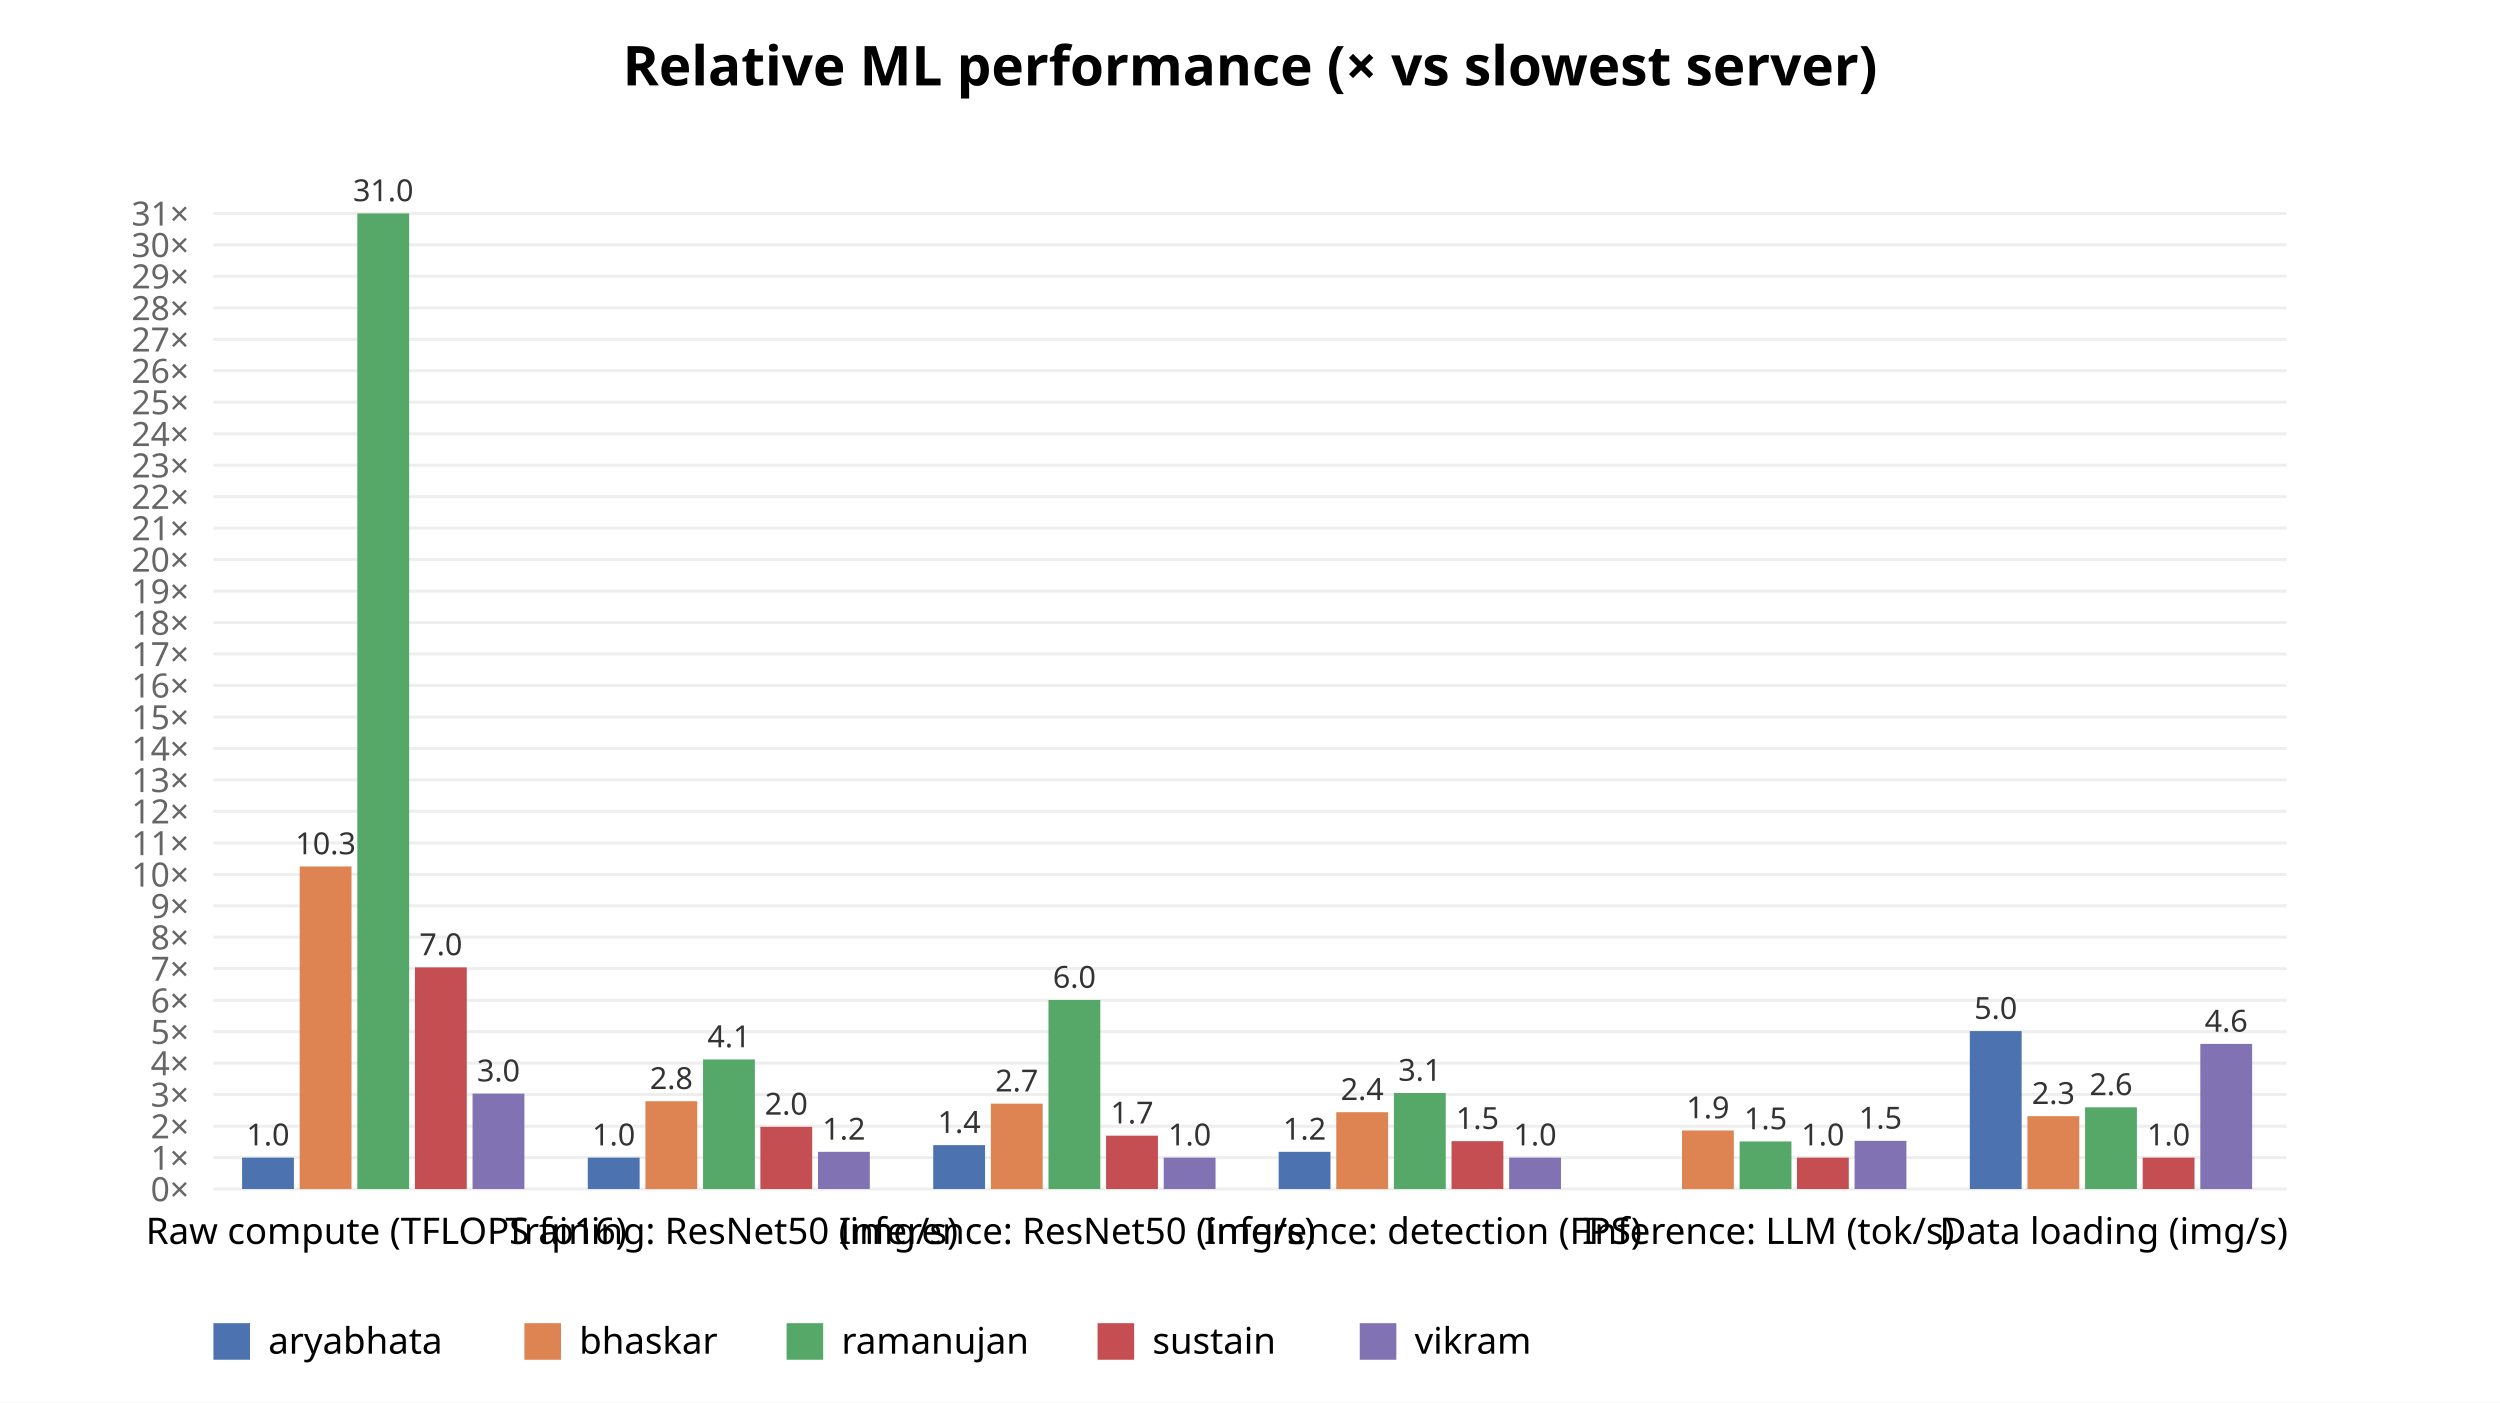
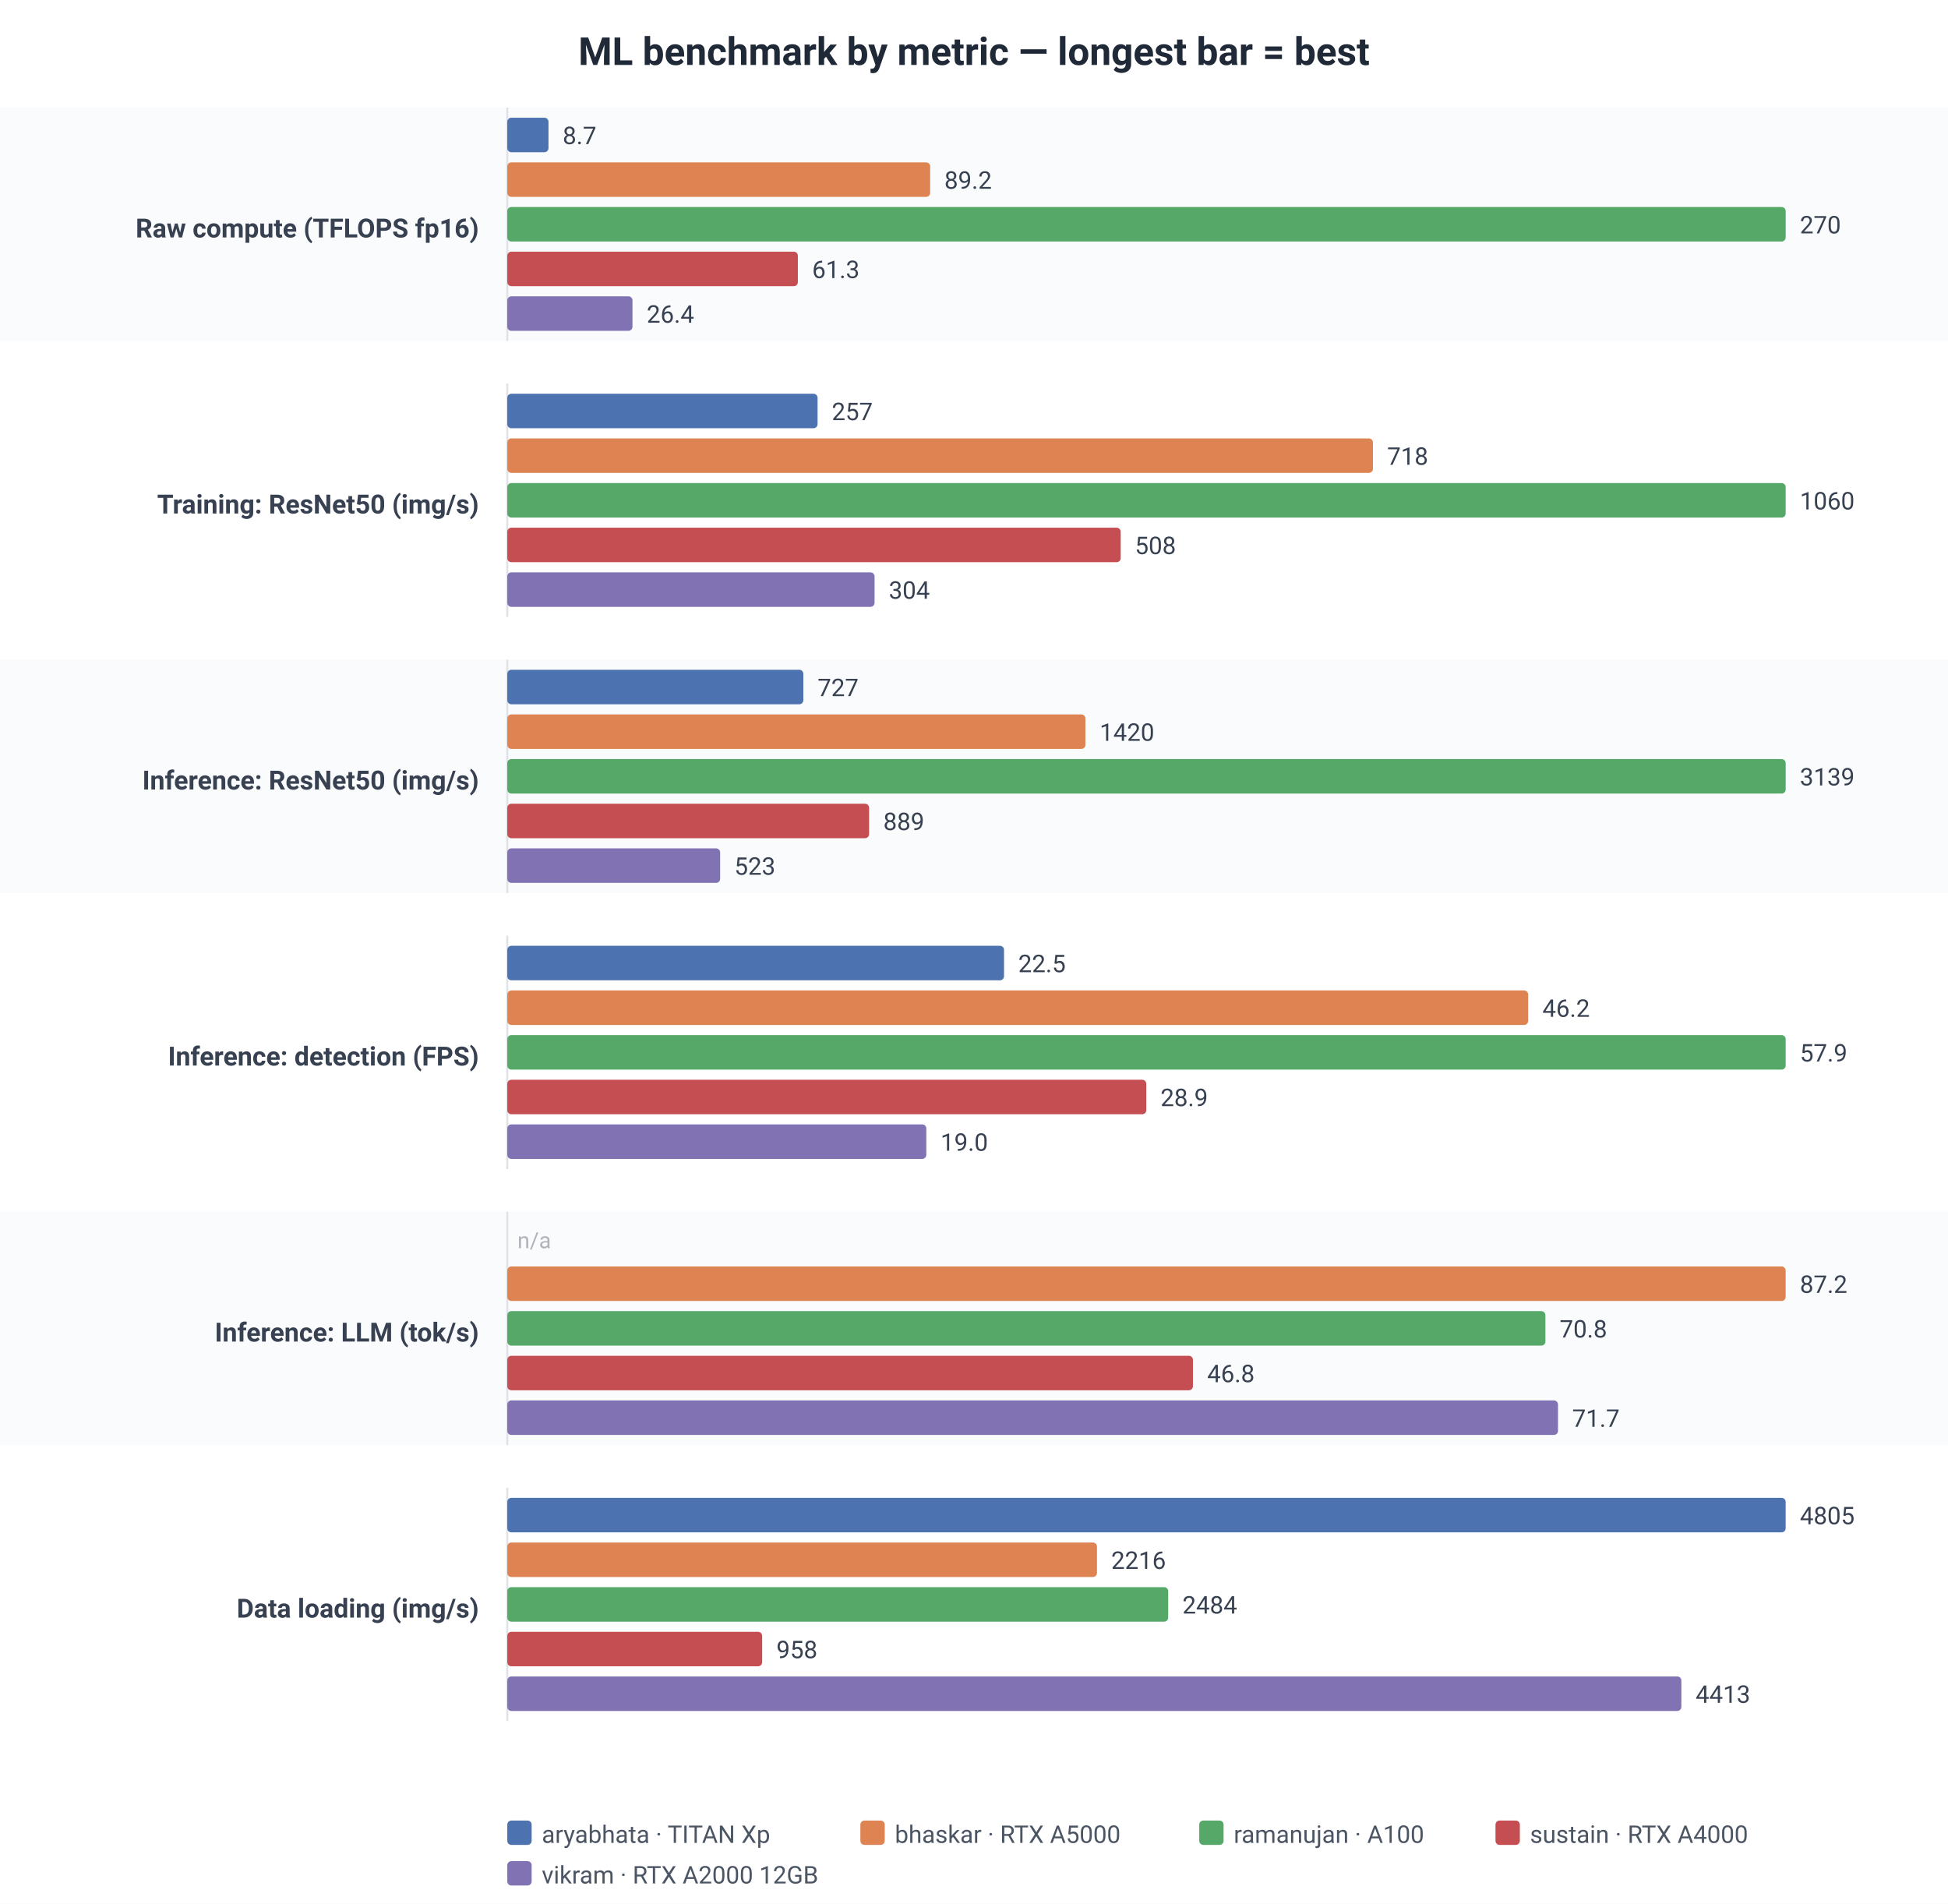
- <svg xmlns="http://www.w3.org/2000/svg" viewBox="0 0 820 460" font-family="sans-serif">
-   <rect width="820" height="460" fill="white" />
-   <text x="410.0" y="28" text-anchor="middle" font-size="18" font-weight="bold">Relative ML performance (× vs slowest server)</text>
-   <line x1="70" y1="390.0" x2="750" y2="390.0" stroke="#eee" />
-   <text x="62" y="394.0" text-anchor="end" font-size="11" fill="#666">0×</text>
-   <line x1="70" y1="379.7" x2="750" y2="379.7" stroke="#eee" />
-   <text x="62" y="383.7" text-anchor="end" font-size="11" fill="#666">1×</text>
-   <line x1="70" y1="369.4" x2="750" y2="369.4" stroke="#eee" />
-   <text x="62" y="373.4" text-anchor="end" font-size="11" fill="#666">2×</text>
-   <line x1="70" y1="359.0" x2="750" y2="359.0" stroke="#eee" />
-   <text x="62" y="363.0" text-anchor="end" font-size="11" fill="#666">3×</text>
-   <line x1="70" y1="348.7" x2="750" y2="348.7" stroke="#eee" />
-   <text x="62" y="352.7" text-anchor="end" font-size="11" fill="#666">4×</text>
-   <line x1="70" y1="338.4" x2="750" y2="338.4" stroke="#eee" />
-   <text x="62" y="342.4" text-anchor="end" font-size="11" fill="#666">5×</text>
-   <line x1="70" y1="328.1" x2="750" y2="328.1" stroke="#eee" />
-   <text x="62" y="332.1" text-anchor="end" font-size="11" fill="#666">6×</text>
-   <line x1="70" y1="317.7" x2="750" y2="317.7" stroke="#eee" />
-   <text x="62" y="321.7" text-anchor="end" font-size="11" fill="#666">7×</text>
-   <line x1="70" y1="307.4" x2="750" y2="307.4" stroke="#eee" />
-   <text x="62" y="311.4" text-anchor="end" font-size="11" fill="#666">8×</text>
-   <line x1="70" y1="297.1" x2="750" y2="297.1" stroke="#eee" />
-   <text x="62" y="301.1" text-anchor="end" font-size="11" fill="#666">9×</text>
-   <line x1="70" y1="286.8" x2="750" y2="286.8" stroke="#eee" />
-   <text x="62" y="290.8" text-anchor="end" font-size="11" fill="#666">10×</text>
-   <line x1="70" y1="276.5" x2="750" y2="276.5" stroke="#eee" />
-   <text x="62" y="280.5" text-anchor="end" font-size="11" fill="#666">11×</text>
-   <line x1="70" y1="266.1" x2="750" y2="266.1" stroke="#eee" />
-   <text x="62" y="270.1" text-anchor="end" font-size="11" fill="#666">12×</text>
-   <line x1="70" y1="255.8" x2="750" y2="255.8" stroke="#eee" />
-   <text x="62" y="259.8" text-anchor="end" font-size="11" fill="#666">13×</text>
-   <line x1="70" y1="245.5" x2="750" y2="245.5" stroke="#eee" />
-   <text x="62" y="249.5" text-anchor="end" font-size="11" fill="#666">14×</text>
-   <line x1="70" y1="235.2" x2="750" y2="235.2" stroke="#eee" />
-   <text x="62" y="239.2" text-anchor="end" font-size="11" fill="#666">15×</text>
-   <line x1="70" y1="224.8" x2="750" y2="224.8" stroke="#eee" />
-   <text x="62" y="228.8" text-anchor="end" font-size="11" fill="#666">16×</text>
-   <line x1="70" y1="214.5" x2="750" y2="214.5" stroke="#eee" />
-   <text x="62" y="218.5" text-anchor="end" font-size="11" fill="#666">17×</text>
-   <line x1="70" y1="204.2" x2="750" y2="204.2" stroke="#eee" />
-   <text x="62" y="208.2" text-anchor="end" font-size="11" fill="#666">18×</text>
-   <line x1="70" y1="193.9" x2="750" y2="193.9" stroke="#eee" />
-   <text x="62" y="197.9" text-anchor="end" font-size="11" fill="#666">19×</text>
-   <line x1="70" y1="183.5" x2="750" y2="183.5" stroke="#eee" />
-   <text x="62" y="187.5" text-anchor="end" font-size="11" fill="#666">20×</text>
-   <line x1="70" y1="173.2" x2="750" y2="173.2" stroke="#eee" />
-   <text x="62" y="177.2" text-anchor="end" font-size="11" fill="#666">21×</text>
-   <line x1="70" y1="162.9" x2="750" y2="162.9" stroke="#eee" />
-   <text x="62" y="166.9" text-anchor="end" font-size="11" fill="#666">22×</text>
-   <line x1="70" y1="152.6" x2="750" y2="152.6" stroke="#eee" />
-   <text x="62" y="156.6" text-anchor="end" font-size="11" fill="#666">23×</text>
-   <line x1="70" y1="142.3" x2="750" y2="142.3" stroke="#eee" />
-   <text x="62" y="146.3" text-anchor="end" font-size="11" fill="#666">24×</text>
-   <line x1="70" y1="131.9" x2="750" y2="131.9" stroke="#eee" />
-   <text x="62" y="135.9" text-anchor="end" font-size="11" fill="#666">25×</text>
-   <line x1="70" y1="121.6" x2="750" y2="121.6" stroke="#eee" />
-   <text x="62" y="125.6" text-anchor="end" font-size="11" fill="#666">26×</text>
-   <line x1="70" y1="111.3" x2="750" y2="111.3" stroke="#eee" />
-   <text x="62" y="115.3" text-anchor="end" font-size="11" fill="#666">27×</text>
-   <line x1="70" y1="101.0" x2="750" y2="101.0" stroke="#eee" />
-   <text x="62" y="105.0" text-anchor="end" font-size="11" fill="#666">28×</text>
-   <line x1="70" y1="90.6" x2="750" y2="90.6" stroke="#eee" />
-   <text x="62" y="94.6" text-anchor="end" font-size="11" fill="#666">29×</text>
-   <line x1="70" y1="80.3" x2="750" y2="80.3" stroke="#eee" />
-   <text x="62" y="84.3" text-anchor="end" font-size="11" fill="#666">30×</text>
-   <line x1="70" y1="70.0" x2="750" y2="70.0" stroke="#eee" />
-   <text x="62" y="74.0" text-anchor="end" font-size="11" fill="#666">31×</text>
-   <rect x="79.4" y="379.7" width="17.0" height="10.3" fill="#4C72B0" />
-   <text x="87.9" y="375.7" text-anchor="middle" font-size="10" fill="#333">1.0</text>
-   <rect x="98.3" y="284.2" width="17.0" height="105.8" fill="#DD8452" />
-   <text x="106.8" y="280.2" text-anchor="middle" font-size="10" fill="#333">10.3</text>
-   <rect x="117.2" y="70.0" width="17.0" height="320.0" fill="#55A868" />
-   <text x="125.7" y="66.0" text-anchor="middle" font-size="10" fill="#333">31.0</text>
-   <rect x="136.1" y="317.3" width="17.0" height="72.7" fill="#C44E52" />
-   <text x="144.6" y="313.3" text-anchor="middle" font-size="10" fill="#333">7.0</text>
-   <rect x="155.0" y="358.7" width="17.0" height="31.3" fill="#8172B3" />
-   <text x="163.5" y="354.7" text-anchor="middle" font-size="10" fill="#333">3.0</text>
-   <text x="126.7" y="408.0" text-anchor="middle" font-size="12">Raw compute (TFLOPS fp16)</text>
-   <rect x="192.8" y="379.7" width="17.0" height="10.3" fill="#4C72B0" />
-   <text x="201.3" y="375.7" text-anchor="middle" font-size="10" fill="#333">1.0</text>
-   <rect x="211.7" y="361.2" width="17.0" height="28.8" fill="#DD8452" />
-   <text x="220.2" y="357.2" text-anchor="middle" font-size="10" fill="#333">2.8</text>
-   <rect x="230.6" y="347.5" width="17.0" height="42.5" fill="#55A868" />
-   <text x="239.1" y="343.5" text-anchor="middle" font-size="10" fill="#333">4.1</text>
-   <rect x="249.4" y="369.6" width="17.0" height="20.4" fill="#C44E52" />
-   <text x="257.9" y="365.6" text-anchor="middle" font-size="10" fill="#333">2.0</text>
-   <rect x="268.3" y="377.8" width="17.0" height="12.2" fill="#8172B3" />
-   <text x="276.8" y="373.8" text-anchor="middle" font-size="10" fill="#333">1.2</text>
-   <text x="240.0" y="408.0" text-anchor="middle" font-size="12">Training: ResNet50 (img/s)</text>
-   <rect x="306.1" y="375.6" width="17.0" height="14.4" fill="#4C72B0" />
-   <text x="314.6" y="371.6" text-anchor="middle" font-size="10" fill="#333">1.4</text>
-   <rect x="325.0" y="362.0" width="17.0" height="28.0" fill="#DD8452" />
-   <text x="333.5" y="358.0" text-anchor="middle" font-size="10" fill="#333">2.7</text>
-   <rect x="343.9" y="328.0" width="17.0" height="62.0" fill="#55A868" />
-   <text x="352.4" y="324.0" text-anchor="middle" font-size="10" fill="#333">6.0</text>
-   <rect x="362.8" y="372.5" width="17.0" height="17.5" fill="#C44E52" />
-   <text x="371.3" y="368.5" text-anchor="middle" font-size="10" fill="#333">1.7</text>
-   <rect x="381.7" y="379.7" width="17.0" height="10.3" fill="#8172B3" />
-   <text x="390.2" y="375.7" text-anchor="middle" font-size="10" fill="#333">1.0</text>
-   <text x="353.3" y="408.0" text-anchor="middle" font-size="12">Inference: ResNet50 (img/s)</text>
-   <rect x="419.4" y="377.8" width="17.0" height="12.2" fill="#4C72B0" />
-   <text x="427.9" y="373.8" text-anchor="middle" font-size="10" fill="#333">1.2</text>
-   <rect x="438.3" y="364.8" width="17.0" height="25.2" fill="#DD8452" />
-   <text x="446.8" y="360.8" text-anchor="middle" font-size="10" fill="#333">2.4</text>
-   <rect x="457.2" y="358.5" width="17.0" height="31.5" fill="#55A868" />
-   <text x="465.7" y="354.5" text-anchor="middle" font-size="10" fill="#333">3.1</text>
-   <rect x="476.1" y="374.3" width="17.0" height="15.7" fill="#C44E52" />
-   <text x="484.6" y="370.3" text-anchor="middle" font-size="10" fill="#333">1.5</text>
-   <rect x="495.0" y="379.7" width="17.0" height="10.3" fill="#8172B3" />
-   <text x="503.5" y="375.7" text-anchor="middle" font-size="10" fill="#333">1.0</text>
-   <text x="466.7" y="408.0" text-anchor="middle" font-size="12">Inference: detection (FPS)</text>
-   <rect x="532.8" y="390.0" width="17.0" height="0.0" fill="#4C72B0" />
-   <rect x="551.7" y="370.8" width="17.0" height="19.2" fill="#DD8452" />
-   <text x="560.2" y="366.8" text-anchor="middle" font-size="10" fill="#333">1.9</text>
-   <rect x="570.6" y="374.4" width="17.0" height="15.6" fill="#55A868" />
-   <text x="579.1" y="370.4" text-anchor="middle" font-size="10" fill="#333">1.5</text>
-   <rect x="589.4" y="379.7" width="17.0" height="10.3" fill="#C44E52" />
-   <text x="597.9" y="375.7" text-anchor="middle" font-size="10" fill="#333">1.0</text>
-   <rect x="608.3" y="374.2" width="17.0" height="15.8" fill="#8172B3" />
-   <text x="616.8" y="370.2" text-anchor="middle" font-size="10" fill="#333">1.5</text>
-   <text x="580.0" y="408.0" text-anchor="middle" font-size="12">Inference: LLM (tok/s)</text>
-   <rect x="646.1" y="338.2" width="17.0" height="51.8" fill="#4C72B0" />
-   <text x="654.6" y="334.2" text-anchor="middle" font-size="10" fill="#333">5.0</text>
-   <rect x="665.0" y="366.1" width="17.0" height="23.9" fill="#DD8452" />
-   <text x="673.5" y="362.1" text-anchor="middle" font-size="10" fill="#333">2.3</text>
-   <rect x="683.9" y="363.2" width="17.0" height="26.8" fill="#55A868" />
-   <text x="692.4" y="359.2" text-anchor="middle" font-size="10" fill="#333">2.6</text>
-   <rect x="702.8" y="379.7" width="17.0" height="10.3" fill="#C44E52" />
-   <text x="711.3" y="375.7" text-anchor="middle" font-size="10" fill="#333">1.0</text>
-   <rect x="721.7" y="342.4" width="17.0" height="47.6" fill="#8172B3" />
-   <text x="730.2" y="338.4" text-anchor="middle" font-size="10" fill="#333">4.6</text>
-   <text x="693.3" y="408.0" text-anchor="middle" font-size="12">Data loading (img/s)</text>
-   <rect x="70.0" y="434.0" width="12" height="12" fill="#4C72B0" />
-   <text x="88.0" y="444.0" font-size="12">aryabhata</text>
-   <rect x="172.0" y="434.0" width="12" height="12" fill="#DD8452" />
-   <text x="190.0" y="444.0" font-size="12">bhaskar</text>
-   <rect x="258.0" y="434.0" width="12" height="12" fill="#55A868" />
-   <text x="276.0" y="444.0" font-size="12">ramanujan</text>
-   <rect x="360.0" y="434.0" width="12" height="12" fill="#C44E52" />
-   <text x="378.0" y="444.0" font-size="12">sustain</text>
-   <rect x="446.0" y="434.0" width="12" height="12" fill="#8172B3" />
-   <text x="464.0" y="444.0" font-size="12">vikram</text>
+ <svg xmlns="http://www.w3.org/2000/svg" viewBox="0 0 960 938" font-family="-apple-system,Segoe UI,Roboto,sans-serif">
+   <rect width="960" height="938" fill="white" />
+   <text x="480" y="32" text-anchor="middle" font-size="19" font-weight="700" fill="#1f2937">ML benchmark by metric — longest bar = best</text>
+   <rect x="0" y="53" width="960" height="115" fill="#fafbfc" />
+   <text x="236" y="117" text-anchor="end" font-size="13" font-weight="600" fill="#374151">Raw compute (TFLOPS fp16)</text>
+   <line x1="250" y1="53" x2="250" y2="168" stroke="#dfe3e8" />
+   <rect x="250" y="58" width="20.3" height="17" fill="#4C72B0" rx="2" />
+   <text x="277.3" y="71" font-size="12" fill="#374151">8.7</text>
+   <rect x="250" y="80" width="208.4" height="17" fill="#DD8452" rx="2" />
+   <text x="465.4" y="93" font-size="12" fill="#374151">89.2</text>
+   <rect x="250" y="102" width="630.0" height="17" fill="#55A868" rx="2" />
+   <text x="887.0" y="115" font-size="12" fill="#374151">270</text>
+   <rect x="250" y="124" width="143.2" height="17" fill="#C44E52" rx="2" />
+   <text x="400.2" y="137" font-size="12" fill="#374151">61.3</text>
+   <rect x="250" y="146" width="61.7" height="17" fill="#8172B3" rx="2" />
+   <text x="318.7" y="159" font-size="12" fill="#374151">26.4</text>
+   <text x="236" y="253" text-anchor="end" font-size="13" font-weight="600" fill="#374151">Training: ResNet50 (img/s)</text>
+   <line x1="250" y1="189" x2="250" y2="304" stroke="#dfe3e8" />
+   <rect x="250" y="194" width="152.9" height="17" fill="#4C72B0" rx="2" />
+   <text x="409.9" y="207" font-size="12" fill="#374151">257</text>
+   <rect x="250" y="216" width="426.6" height="17" fill="#DD8452" rx="2" />
+   <text x="683.6" y="229" font-size="12" fill="#374151">718</text>
+   <rect x="250" y="238" width="630.0" height="17" fill="#55A868" rx="2" />
+   <text x="887.0" y="251" font-size="12" fill="#374151">1060</text>
+   <rect x="250" y="260" width="302.3" height="17" fill="#C44E52" rx="2" />
+   <text x="559.3" y="273" font-size="12" fill="#374151">508</text>
+   <rect x="250" y="282" width="181.0" height="17" fill="#8172B3" rx="2" />
+   <text x="438.0" y="295" font-size="12" fill="#374151">304</text>
+   <rect x="0" y="325" width="960" height="115" fill="#fafbfc" />
+   <text x="236" y="389" text-anchor="end" font-size="13" font-weight="600" fill="#374151">Inference: ResNet50 (img/s)</text>
+   <line x1="250" y1="325" x2="250" y2="440" stroke="#dfe3e8" />
+   <rect x="250" y="330" width="145.9" height="17" fill="#4C72B0" rx="2" />
+   <text x="402.9" y="343" font-size="12" fill="#374151">727</text>
+   <rect x="250" y="352" width="284.9" height="17" fill="#DD8452" rx="2" />
+   <text x="541.9" y="365" font-size="12" fill="#374151">1420</text>
+   <rect x="250" y="374" width="630.0" height="17" fill="#55A868" rx="2" />
+   <text x="887.0" y="387" font-size="12" fill="#374151">3139</text>
+   <rect x="250" y="396" width="178.3" height="17" fill="#C44E52" rx="2" />
+   <text x="435.3" y="409" font-size="12" fill="#374151">889</text>
+   <rect x="250" y="418" width="104.9" height="17" fill="#8172B3" rx="2" />
+   <text x="361.9" y="431" font-size="12" fill="#374151">523</text>
+   <text x="236" y="525" text-anchor="end" font-size="13" font-weight="600" fill="#374151">Inference: detection (FPS)</text>
+   <line x1="250" y1="461" x2="250" y2="576" stroke="#dfe3e8" />
+   <rect x="250" y="466" width="244.8" height="17" fill="#4C72B0" rx="2" />
+   <text x="501.8" y="479" font-size="12" fill="#374151">22.5</text>
+   <rect x="250" y="488" width="503.1" height="17" fill="#DD8452" rx="2" />
+   <text x="760.1" y="501" font-size="12" fill="#374151">46.2</text>
+   <rect x="250" y="510" width="630.0" height="17" fill="#55A868" rx="2" />
+   <text x="887.0" y="523" font-size="12" fill="#374151">57.9</text>
+   <rect x="250" y="532" width="314.9" height="17" fill="#C44E52" rx="2" />
+   <text x="571.9" y="545" font-size="12" fill="#374151">28.9</text>
+   <rect x="250" y="554" width="206.5" height="17" fill="#8172B3" rx="2" />
+   <text x="463.5" y="567" font-size="12" fill="#374151">19.0</text>
+   <rect x="0" y="597" width="960" height="115" fill="#fafbfc" />
+   <text x="236" y="661" text-anchor="end" font-size="13" font-weight="600" fill="#374151">Inference: LLM (tok/s)</text>
+   <line x1="250" y1="597" x2="250" y2="712" stroke="#dfe3e8" />
+   <text x="255" y="615" font-size="11" fill="#b0b4ba">n/a</text>
+   <rect x="250" y="624" width="630.0" height="17" fill="#DD8452" rx="2" />
+   <text x="887.0" y="637" font-size="12" fill="#374151">87.2</text>
+   <rect x="250" y="646" width="511.6" height="17" fill="#55A868" rx="2" />
+   <text x="768.6" y="659" font-size="12" fill="#374151">70.8</text>
+   <rect x="250" y="668" width="337.9" height="17" fill="#C44E52" rx="2" />
+   <text x="594.9" y="681" font-size="12" fill="#374151">46.8</text>
+   <rect x="250" y="690" width="517.8" height="17" fill="#8172B3" rx="2" />
+   <text x="774.8" y="703" font-size="12" fill="#374151">71.7</text>
+   <text x="236" y="797" text-anchor="end" font-size="13" font-weight="600" fill="#374151">Data loading (img/s)</text>
+   <line x1="250" y1="733" x2="250" y2="848" stroke="#dfe3e8" />
+   <rect x="250" y="738" width="630.0" height="17" fill="#4C72B0" rx="2" />
+   <text x="887.0" y="751" font-size="12" fill="#374151">4805</text>
+   <rect x="250" y="760" width="290.6" height="17" fill="#DD8452" rx="2" />
+   <text x="547.6" y="773" font-size="12" fill="#374151">2216</text>
+   <rect x="250" y="782" width="325.7" height="17" fill="#55A868" rx="2" />
+   <text x="582.7" y="795" font-size="12" fill="#374151">2484</text>
+   <rect x="250" y="804" width="125.6" height="17" fill="#C44E52" rx="2" />
+   <text x="382.6" y="817" font-size="12" fill="#374151">958</text>
+   <rect x="250" y="826" width="578.6" height="17" fill="#8172B3" rx="2" />
+   <text x="835.6" y="839" font-size="12" fill="#374151">4413</text>
+   <rect x="250" y="897" width="12" height="12" rx="2" fill="#4C72B0" />
+   <text x="267" y="908" font-size="12" fill="#4b5563">aryabhata · TITAN Xp</text>
+   <rect x="424" y="897" width="12" height="12" rx="2" fill="#DD8452" />
+   <text x="441" y="908" font-size="12" fill="#4b5563">bhaskar · RTX A5000</text>
+   <rect x="591" y="897" width="12" height="12" rx="2" fill="#55A868" />
+   <text x="608" y="908" font-size="12" fill="#4b5563">ramanujan · A100</text>
+   <rect x="737" y="897" width="12" height="12" rx="2" fill="#C44E52" />
+   <text x="754" y="908" font-size="12" fill="#4b5563">sustain · RTX A4000</text>
+   <rect x="250" y="917" width="12" height="12" rx="2" fill="#8172B3" />
+   <text x="267" y="928" font-size="12" fill="#4b5563">vikram · RTX A2000 12GB</text>
</svg>
